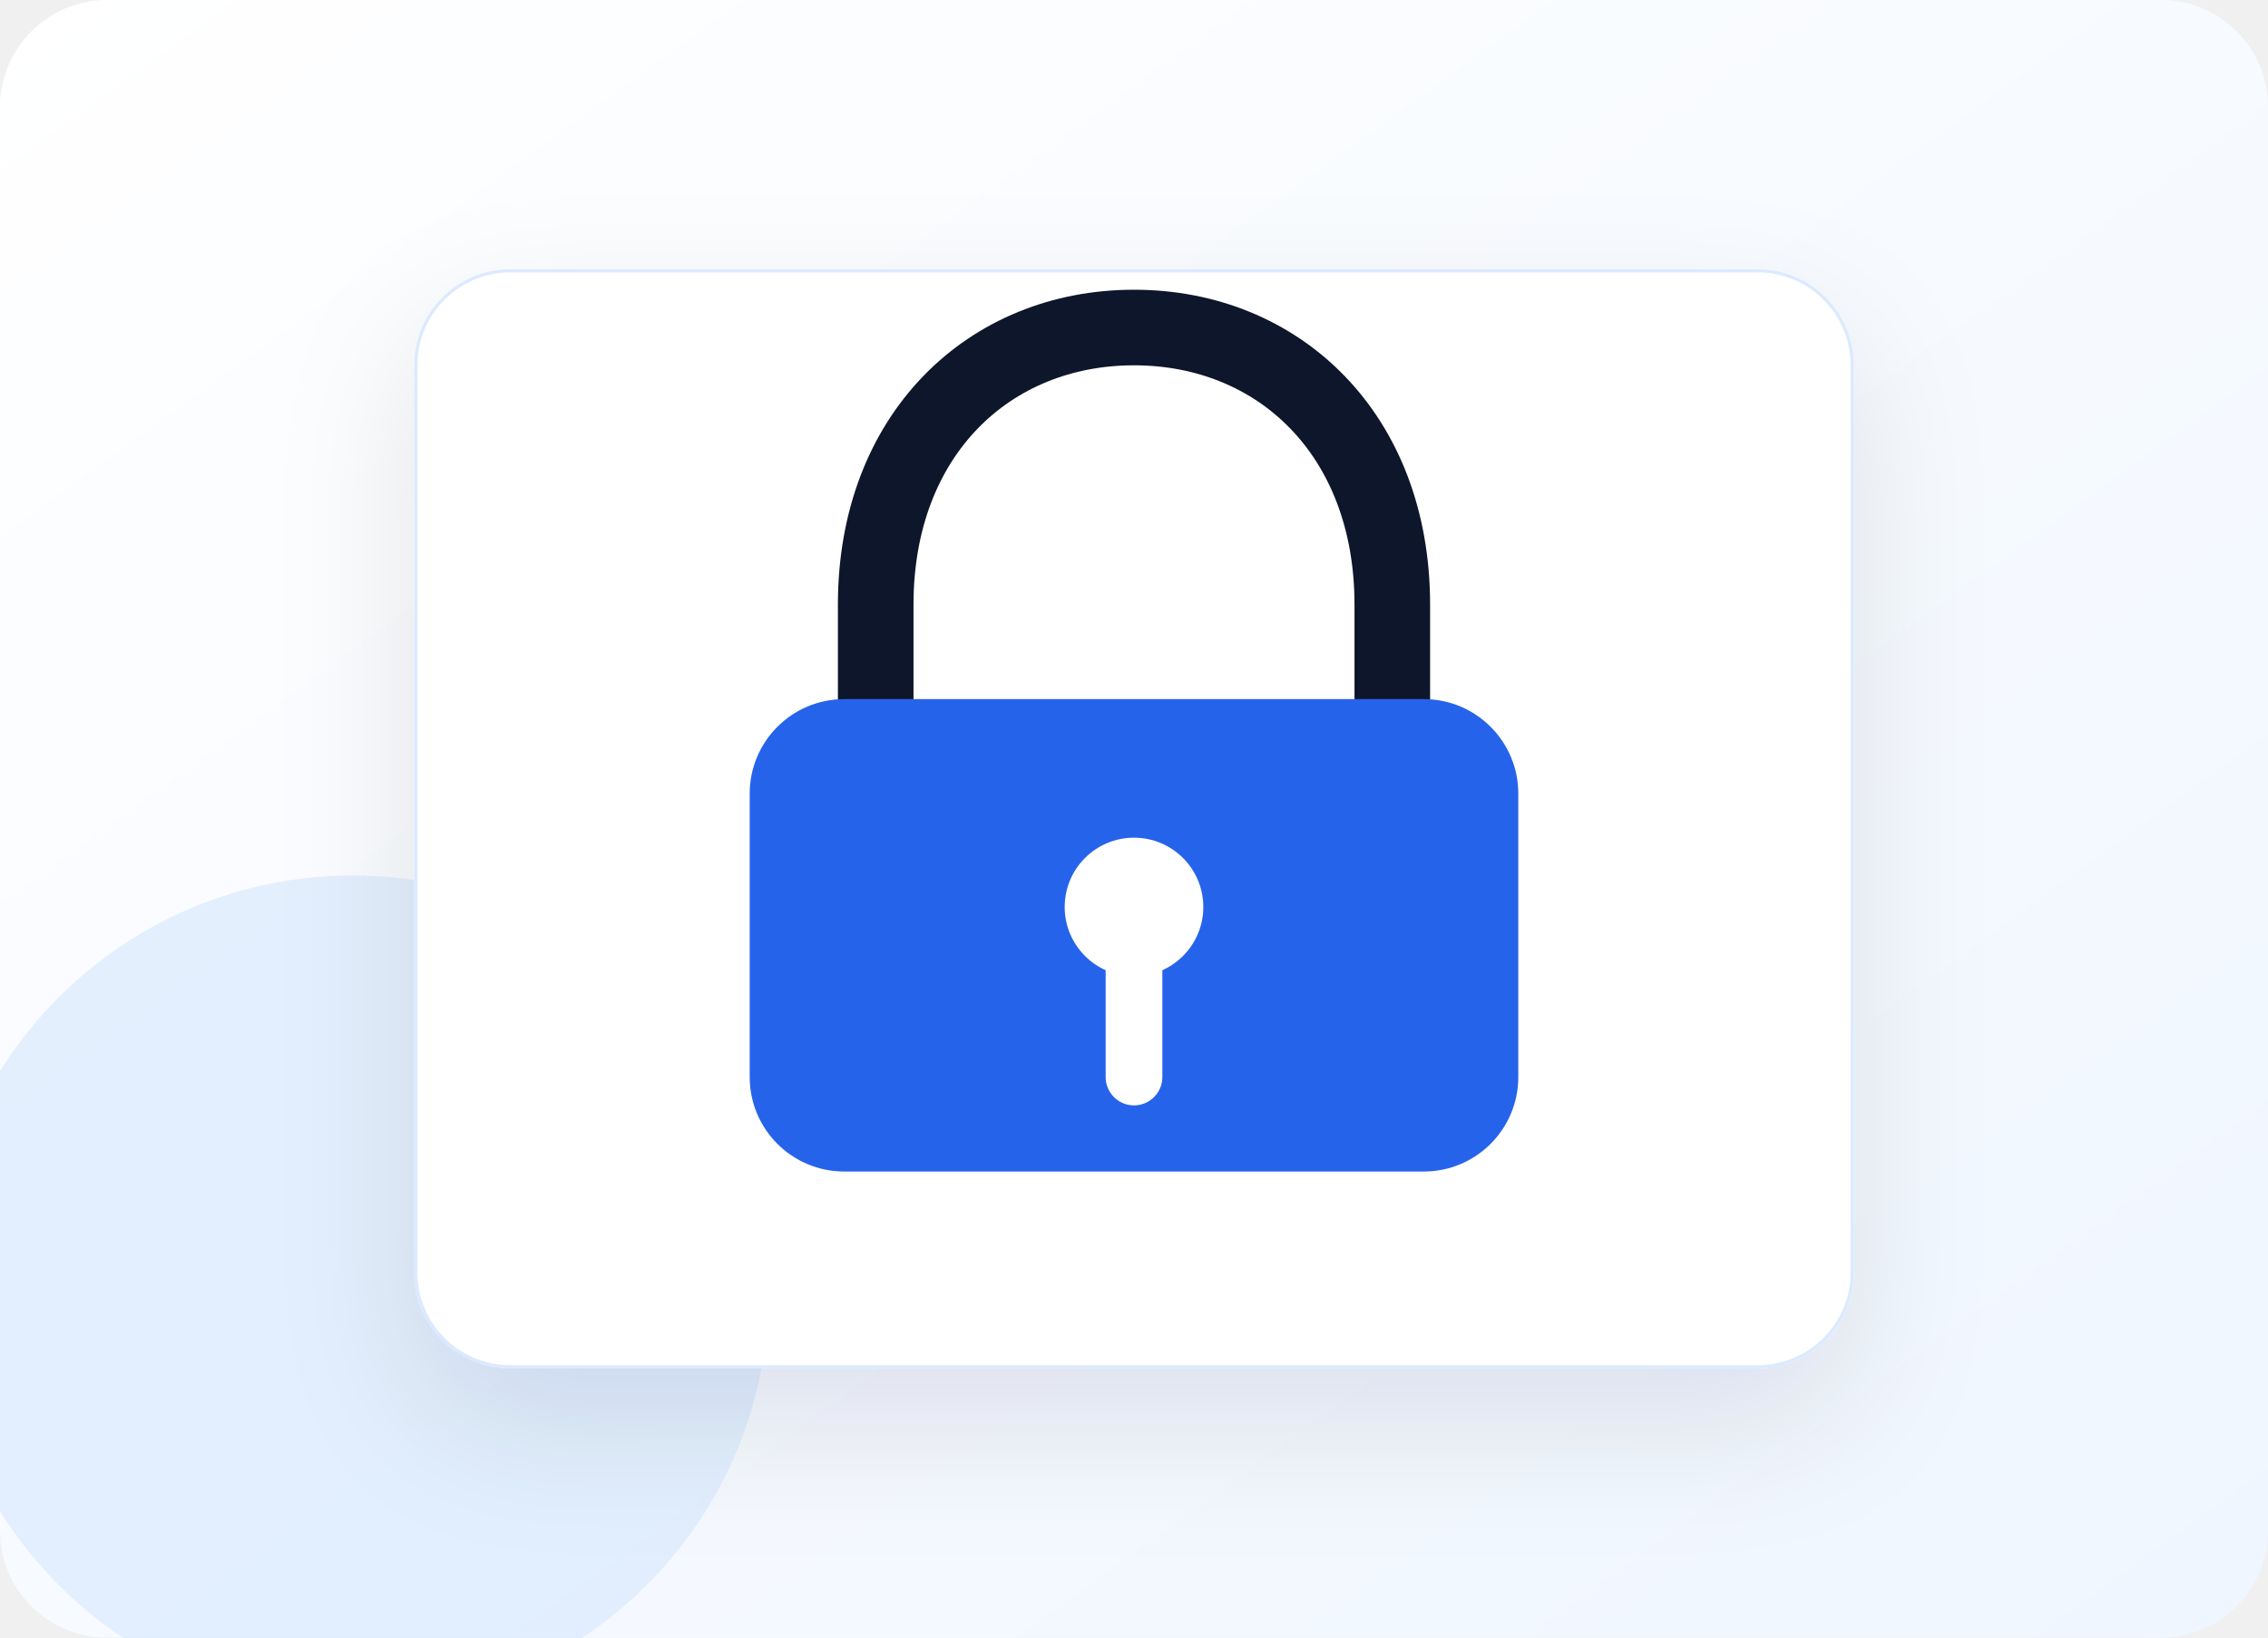
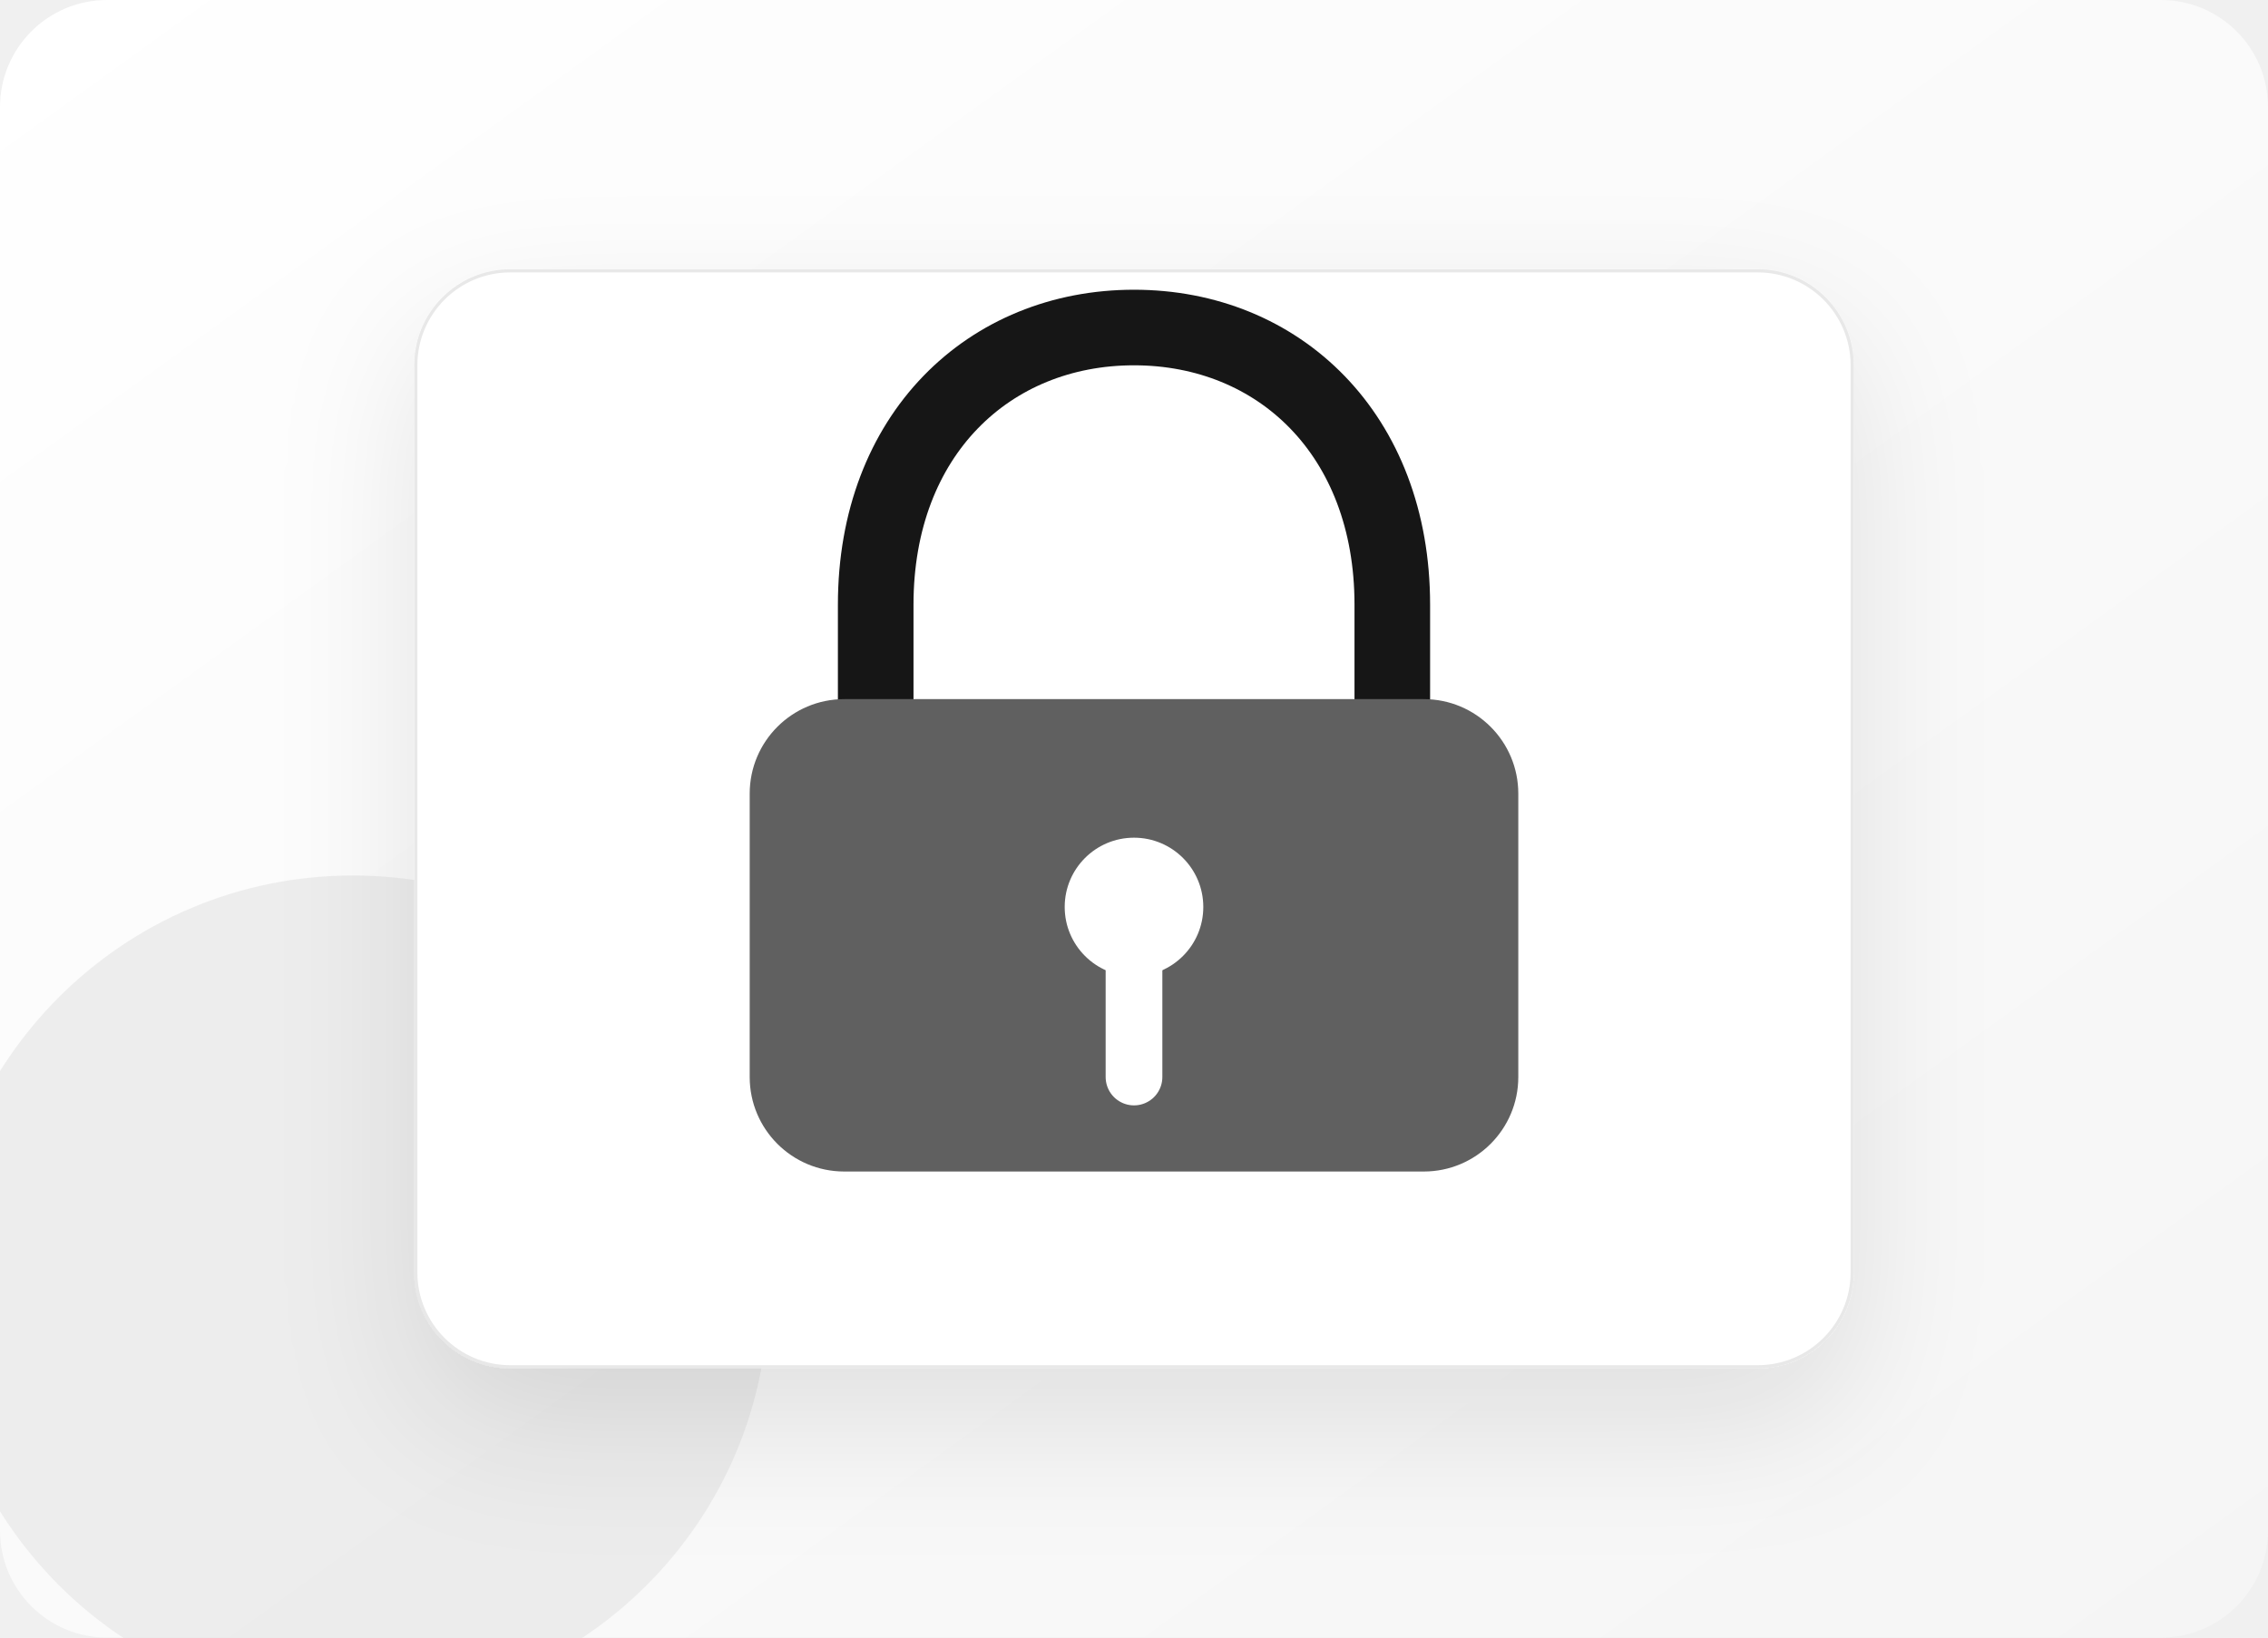
<svg xmlns="http://www.w3.org/2000/svg" width="720" height="520" viewBox="0 0 720 520" role="img" aria-label="개인정보 보호 안내 일러스트">
  <defs>
    <linearGradient id="bg" x1="0" x2="1" y1="0" y2="1">
      <stop offset="0" stop-color="#ffffff" />
-       <stop offset="1" stop-color="#eff6ff" />
+       <stop offset="1" stop-color="#f5f5f5" />
    </linearGradient>
    <filter id="soft" x="-20%" y="-20%" width="140%" height="140%">
-       <feDropShadow dx="0" dy="18" stdDeviation="22" flood-color="#0f172a" flood-opacity="0.10" />
+       <feDropShadow dx="0" dy="18" stdDeviation="22" flood-color="#171717" flood-opacity="0.10" />
    </filter>
  </defs>
  <rect width="720" height="520" rx="34" fill="url(#bg)" />
-   <circle cx="112" cy="410" r="132" fill="#dbeafe" opacity="0.72" />
+   <circle cx="112" cy="410" r="132" fill="#e8e8e8" opacity="0.72" />
  <g filter="url(#soft)">
-     <rect x="132" y="86" width="456" height="348" rx="30" fill="#fff" stroke="#dbeafe" />
-     <path d="M278 246v-54c0-54 36-88 82-88s82 34 82 88v54" fill="none" stroke="#0f172a" stroke-width="24" stroke-linecap="round" />
-     <rect x="238" y="222" width="244" height="150" rx="30" fill="#2563eb" />
-     <circle cx="360" cy="288" r="22" fill="#fff" />
-     <path d="M360 306v36" stroke="#fff" stroke-width="18" stroke-linecap="round" />
+     <rect x="132" y="86" width="456" height="348" rx="30" fill="#ffffff" stroke="#e8e8e8" />
+     <path d="M278 246v-54c0-54 36-88 82-88s82 34 82 88v54" fill="none" stroke="#171717" stroke-width="24" stroke-linecap="round" />
+     <rect x="238" y="222" width="244" height="150" rx="30" fill="#606060" />
+     <circle cx="360" cy="288" r="22" fill="#ffffff" />
+     <path d="M360 306v36" stroke="#ffffff" stroke-width="18" stroke-linecap="round" />
  </g>
</svg>
